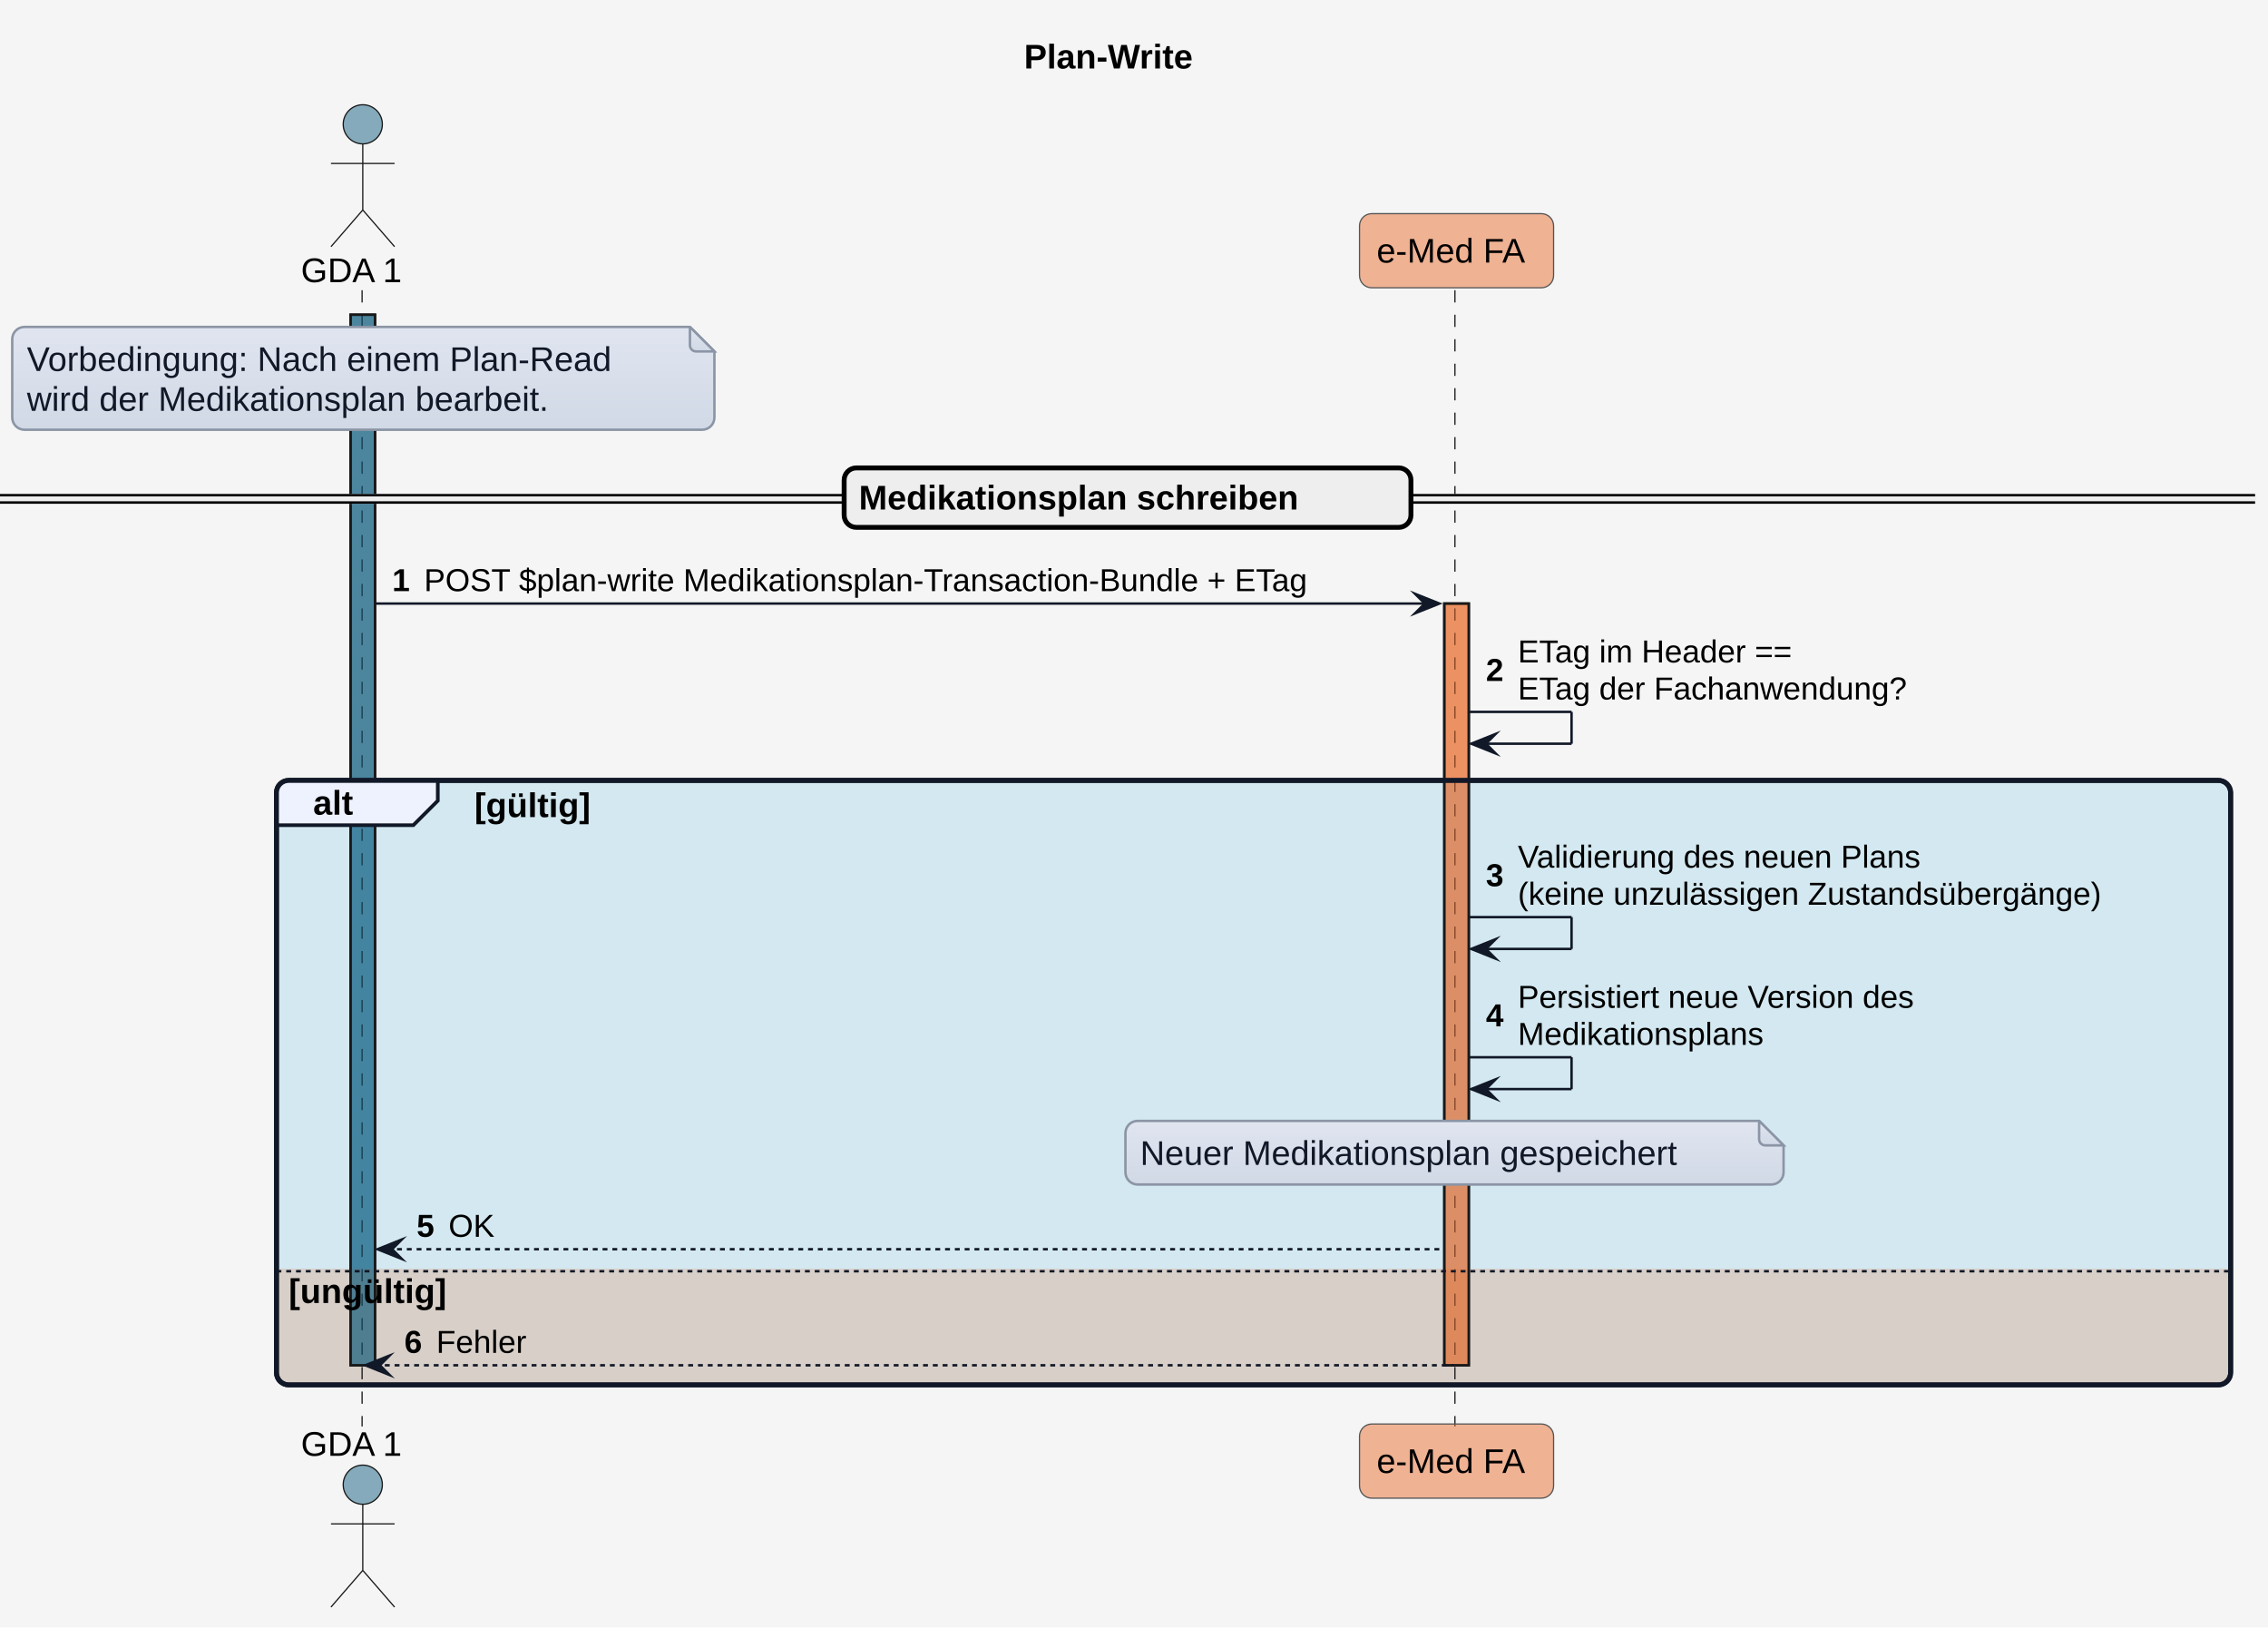
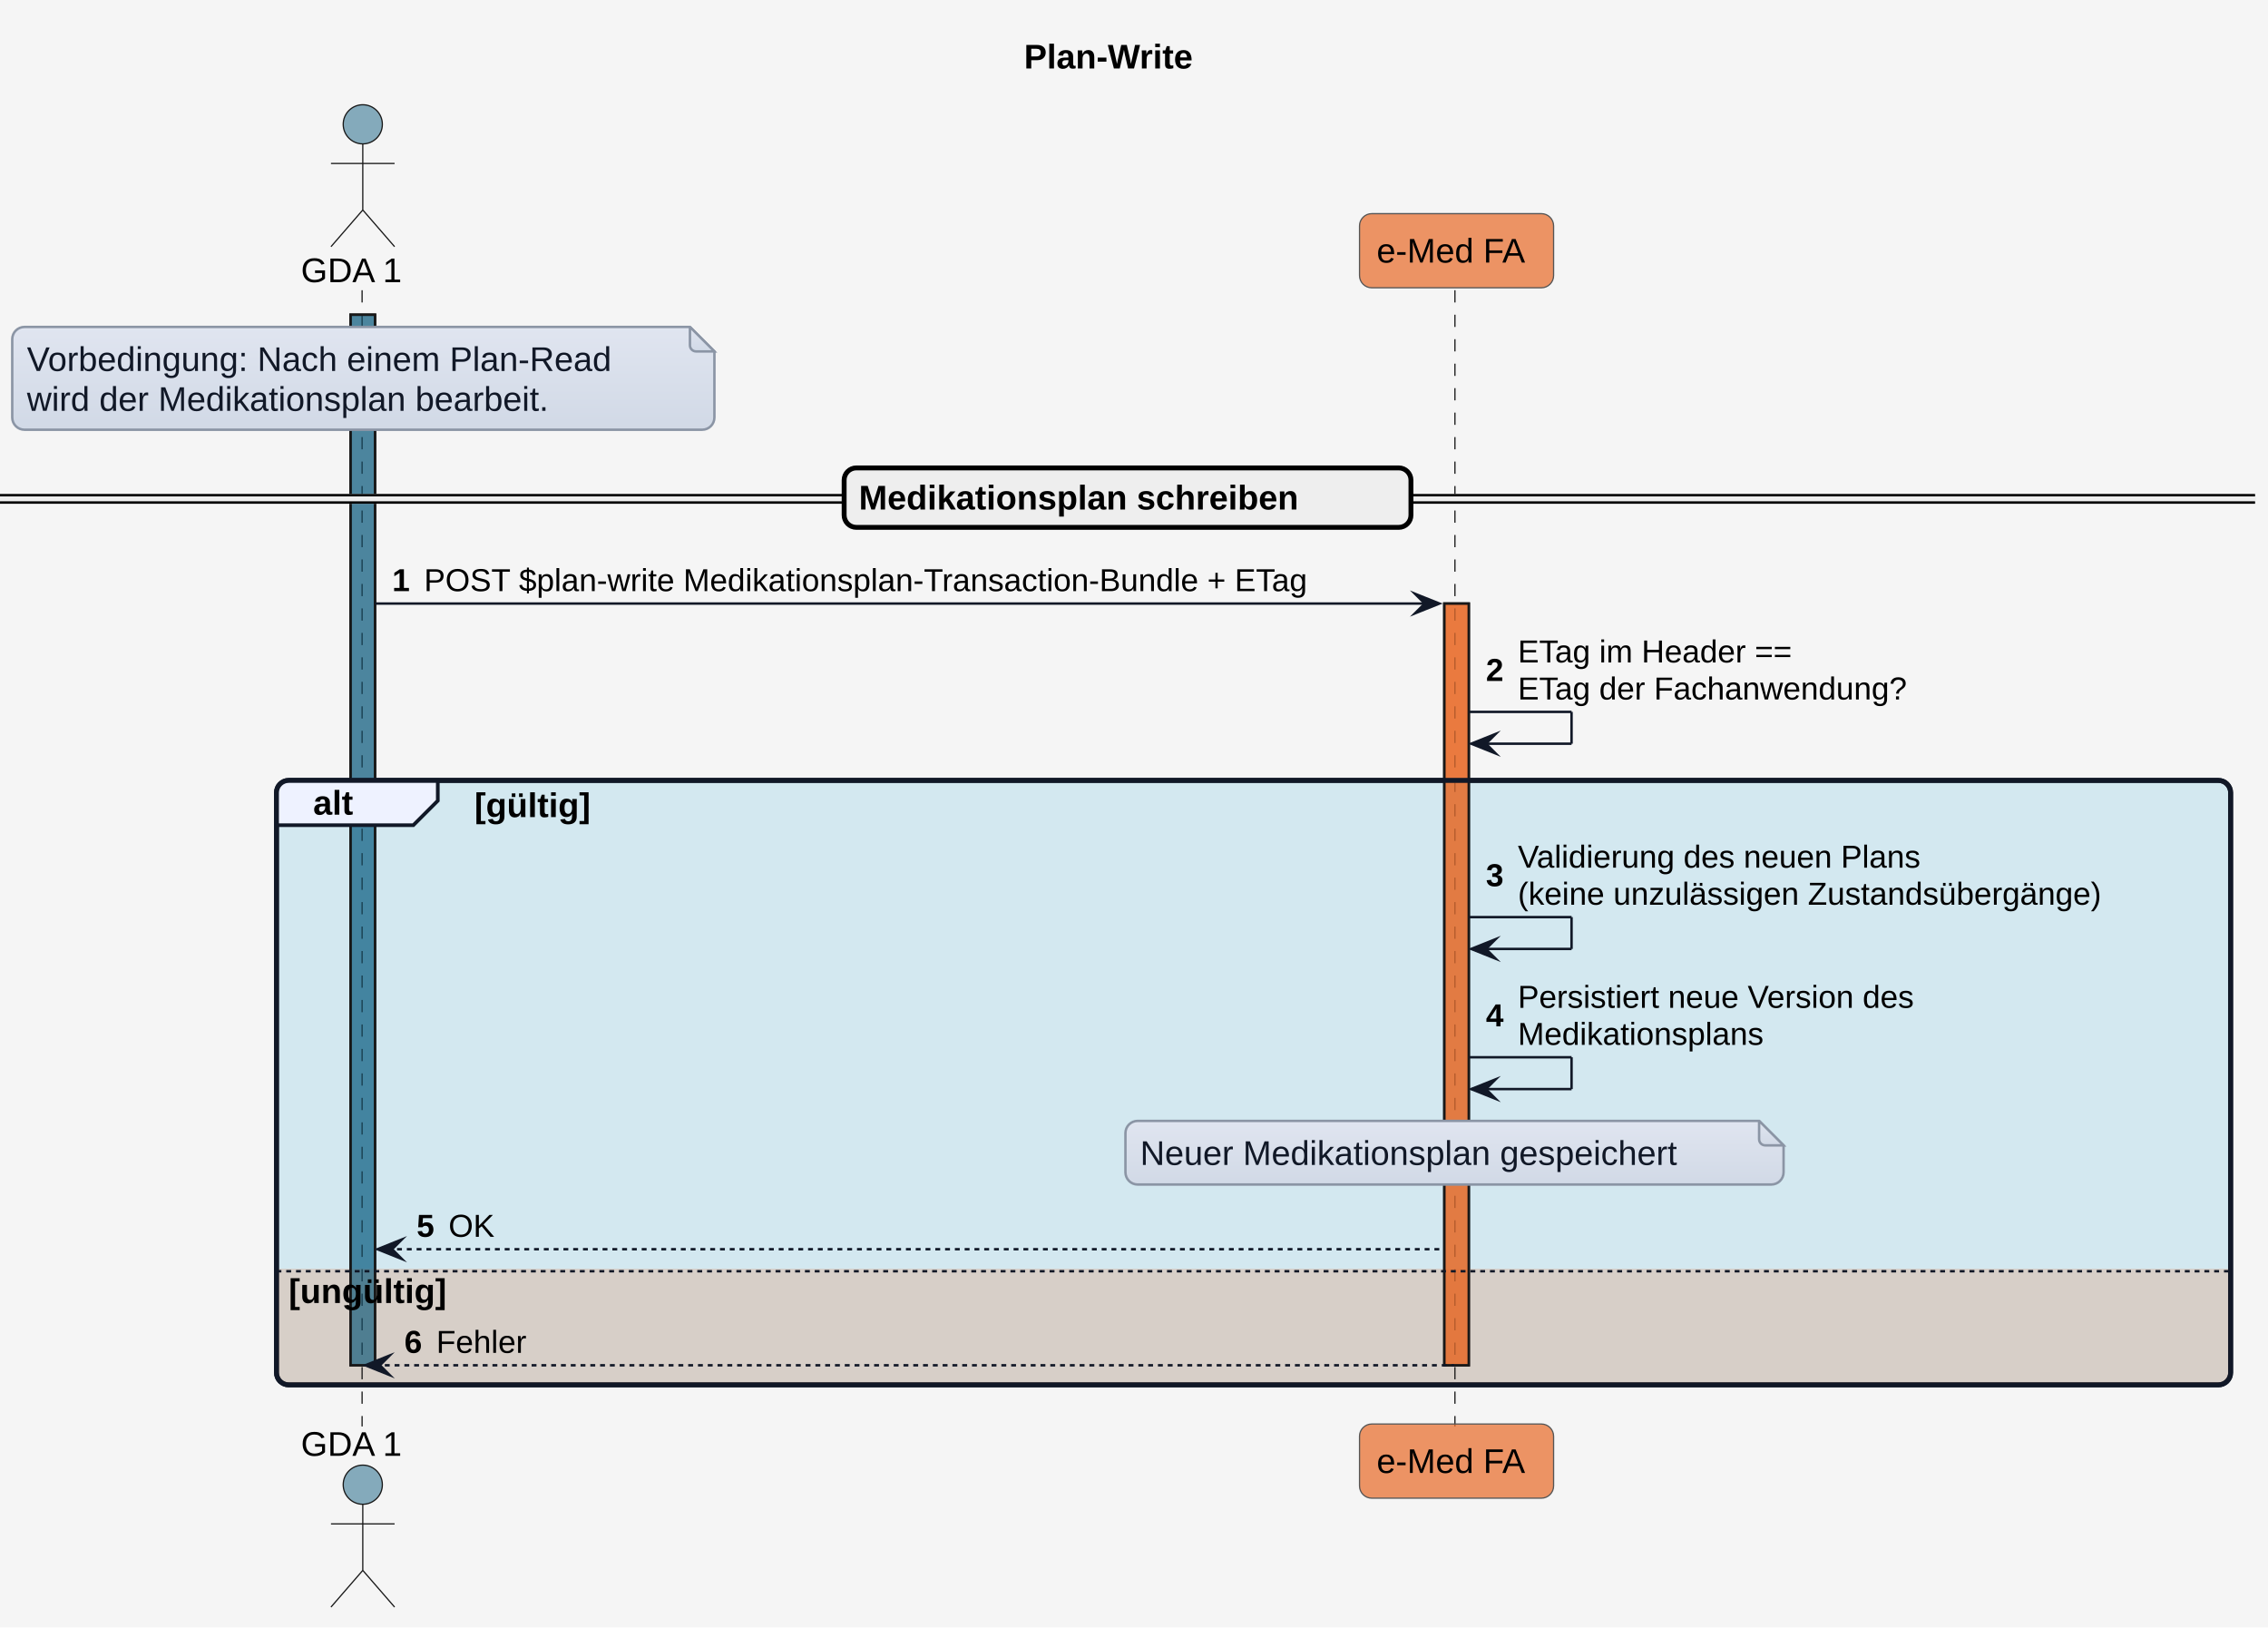
<svg xmlns="http://www.w3.org/2000/svg" version="1.1" data-diagram-type="SEQUENCE" style="width:927px;height:665px;background:#F5F5F5;" width="927px" height="665px" viewBox="0 0 927 665" zoomAndPan="magnify" preserveAspectRatio="none" contentStyleType="text/css">
  <defs>
-     <linearGradient x1="50%" y1="0%" x2="50%" y2="100%" id="g3huhdfxkqn6n0">
+     <linearGradient x1="50%" y1="0%" x2="50%" y2="100%" id="g9jaah9v5zywl0">
      <stop stop-color="#E0E5F0" offset="0%" />
      <stop stop-color="#D1D9E6" offset="100%" />
    </linearGradient>
  </defs>
  <g>
    <rect x="0" y="0" width="927" height="665" fill="#F5F5F5" style="stroke:none;stroke-width:1;" />
    <g class="title" data-source-line="1">
      <text x="418.553" y="27.995" fill="#000000" font-size="14" lengthAdjust="spacing" textLength="83.617" font-weight="700" font-family="'Arial'">Plan-Write</text>
    </g>
    <g>
      <rect x="143.282" y="128.594" width="10" height="429.273" fill="#156082" fill-opacity="0.502" style="stroke:#181818;stroke-width:1;" />
    </g>
    <g>
-       <rect x="590.339" y="246.617" width="10" height="311.25" fill="#E97132" fill-opacity="0.502" style="stroke:#181818;stroke-width:1;" />
+       <rect x="590.339" y="246.617" width="10" height="311.25" fill="#E97232" fill-opacity="0.741" style="stroke:#181818;stroke-width:1;" />
    </g>
    <rect x="113" y="318.883" width="798.722" height="246.984" fill="#0F9ED5" fill-opacity="0.145" style="stroke:#111827;stroke-width:2;" rx="5" ry="5" />
    <path d="M113,518.438 L911.722,518.438 L911.722,560.867 A5,5 0 0 1 906.722,565.867 L118,565.867 A5,5 0 0 1 113,560.867 L113,518.438" style="stroke:none;stroke-width:1;" fill="#E97132" fill-opacity="0.208" />
    <g class="participant-lifeline" data-qualified-name="GDA_1" data-entity-uid="part1" id="part1-lifeline" data-source-line="52">
      <g>
        <rect x="144.282" y="118.594" width="8" height="464.273" fill="#000000" fill-opacity="0" />
        <line x1="148" y1="118.594" x2="148" y2="582.867" style="stroke:#181818;stroke-width:0.5;stroke-dasharray:5,5;" />
      </g>
    </g>
    <g class="participant-lifeline" data-qualified-name="eMed_FA" data-entity-uid="part2" id="part2-lifeline" data-source-line="53">
      <g>
        <rect x="591.339" y="118.594" width="8" height="464.273" fill="#000000" fill-opacity="0" />
        <line x1="594.677" y1="118.594" x2="594.677" y2="582.867" style="stroke:#181818;stroke-width:0.5;stroke-dasharray:5,5;" />
      </g>
    </g>
    <g class="participant participant-head" data-qualified-name="GDA_1" data-entity-uid="part1" id="part1-head" data-source-line="52">
      <text x="123" y="115.292" fill="#000000" font-size="14" lengthAdjust="spacing" textLength="44.563" font-family="'Arial'">GDA 1</text>
      <ellipse cx="148.282" cy="50.797" rx="8" ry="8" fill="#156082" fill-opacity="0.502" style="stroke:#181818;stroke-width:0.5;" />
      <path d="M148.282,58.797 L148.282,85.797 M135.282,66.797 L161.282,66.797 M148.282,85.797 L135.282,100.797 M148.282,85.797 L161.282,100.797" style="stroke:#181818;stroke-width:0.5;" fill="none" />
    </g>
    <g class="participant participant-tail" data-qualified-name="GDA_1" data-entity-uid="part1" id="part1-tail" data-source-line="52">
      <text x="123" y="594.862" fill="#000000" font-size="14" lengthAdjust="spacing" textLength="44.563" font-family="'Arial'">GDA 1</text>
      <ellipse cx="148.282" cy="606.664" rx="8" ry="8" fill="#156082" fill-opacity="0.502" style="stroke:#181818;stroke-width:0.5;" />
      <path d="M148.282,614.664 L148.282,641.664 M135.282,622.664 L161.282,622.664 M148.282,641.664 L135.282,656.664 M148.282,641.664 L161.282,656.664" style="stroke:#181818;stroke-width:0.5;" fill="none" />
    </g>
    <g class="participant participant-head" data-qualified-name="eMed_FA" data-entity-uid="part2" id="part2-head" data-source-line="53">
-       <rect x="555.677" y="87.297" width="79.324" height="30.297" fill="#E97132" fill-opacity="0.502" style="stroke:#555555;stroke-width:0.5;" rx="5" ry="5" />
+       <rect x="555.677" y="87.297" width="79.324" height="30.297" fill="#E97232" fill-opacity="0.741" style="stroke:#555555;stroke-width:0.5;" rx="5" ry="5" />
      <text x="562.677" y="107.292" fill="#000000" font-size="14" lengthAdjust="spacing" textLength="65.324" font-family="'Arial'">e-Med FA</text>
    </g>
    <g class="participant participant-tail" data-qualified-name="eMed_FA" data-entity-uid="part2" id="part2-tail" data-source-line="53">
-       <rect x="555.677" y="581.867" width="79.324" height="30.297" fill="#E97132" fill-opacity="0.502" style="stroke:#555555;stroke-width:0.5;" rx="5" ry="5" />
+       <rect x="555.677" y="581.867" width="79.324" height="30.297" fill="#E97232" fill-opacity="0.741" style="stroke:#555555;stroke-width:0.5;" rx="5" ry="5" />
      <text x="562.677" y="601.862" fill="#000000" font-size="14" lengthAdjust="spacing" textLength="65.324" font-family="'Arial'">e-Med FA</text>
    </g>
    <g>
      <rect x="143.282" y="128.594" width="10" height="429.273" fill="#156082" fill-opacity="0.502" style="stroke:#181818;stroke-width:1;" />
    </g>
    <g>
-       <rect x="590.339" y="246.617" width="10" height="311.25" fill="#E97132" fill-opacity="0.502" style="stroke:#181818;stroke-width:1;" />
+       <rect x="590.339" y="246.617" width="10" height="311.25" fill="#E97232" fill-opacity="0.741" style="stroke:#181818;stroke-width:1;" />
    </g>
-     <path d="M5,138.594 L5,170.594 A5,5 0 0 0 10,175.594 L287,175.594 A5,5 0 0 0 292,170.594 L292,143.594 L282,133.594 L10,133.594 A5,5 0 0 0 5,138.594" style="stroke:#8B95A5;stroke-width:1;" fill="url(#g3huhdfxkqn6n0)" />
-     <path d="M282,133.594 L282,141.094 A2.5,2.5 0 0 0 284.5,143.594 L292,143.594 L282,133.594" style="stroke:#8B95A5;stroke-width:1;" fill="url(#g3huhdfxkqn6n0)" />
+     <path d="M5,138.594 L5,170.594 A5,5 0 0 0 10,175.594 L287,175.594 A5,5 0 0 0 292,170.594 L292,143.594 L282,133.594 L10,133.594 A5,5 0 0 0 5,138.594" style="stroke:#8B95A5;stroke-width:1;" fill="url(#g9jaah9v5zywl0)" />
+     <path d="M282,133.594 L282,141.094 A2.5,2.5 0 0 0 284.5,143.594 L292,143.594 L282,133.594" style="stroke:#8B95A5;stroke-width:1;" fill="url(#g9jaah9v5zywl0)" />
    <text x="11" y="151.589" fill="#111827" font-size="14" lengthAdjust="spacing" textLength="266.526" font-family="'Arial'">Vorbedingung: Nach einem Plan-Read</text>
    <text x="11" y="167.886" fill="#111827" font-size="14" lengthAdjust="spacing" textLength="244.248" font-family="'Arial'">wird der Medikationsplan bearbeit.</text>
    <rect x="0" y="202.336" width="921.722" height="3" fill="#EEEEEE" style="stroke:#EEEEEE;stroke-width:1;" rx="5" ry="5" />
    <line x1="0" y1="202.336" x2="921.722" y2="202.336" style="stroke:#000000;stroke-width:1;" />
    <line x1="0" y1="205.336" x2="921.722" y2="205.336" style="stroke:#000000;stroke-width:1;" />
    <rect x="345.023" y="191.188" width="231.677" height="24.297" fill="#EEEEEE" style="stroke:#000000;stroke-width:2;" rx="5" ry="5" />
    <text x="351.023" y="208.183" fill="#000000" font-size="14" lengthAdjust="spacing" textLength="212.803" font-weight="700" font-family="'Arial'">Medikationsplan schreiben</text>
    <g class="message" data-entity-1="part1" data-entity-2="part2" id="msg1" data-source-line="67">
      <polygon points="578.339,242.617,588.339,246.617,578.339,250.617,582.339,246.617" fill="#111827" style="stroke:#111827;stroke-width:1;stroke-linejoin:miter;stroke-miterlimit:10;" />
      <line x1="153.282" y1="246.617" x2="584.339" y2="246.617" style="stroke:#111827;stroke-width:1;" />
      <text x="160.282" y="241.551" fill="#000000" font-size="13" lengthAdjust="spacing" textLength="9.045" font-weight="700" font-family="'Arial'">1</text>
      <text x="173.327" y="241.551" fill="#000000" font-size="13" lengthAdjust="spacing" textLength="405.012" font-family="'Arial'">POST $plan-write Medikationsplan-Transaction-Bundle + ETag</text>
    </g>
    <g class="message" data-entity-1="part2" data-entity-2="part2" id="msg2" data-source-line="70">
      <line x1="600.339" y1="290.883" x2="642.339" y2="290.883" style="stroke:#111827;stroke-width:1;" />
      <line x1="642.339" y1="290.883" x2="642.339" y2="303.883" style="stroke:#111827;stroke-width:1;" />
      <line x1="601.339" y1="303.883" x2="642.339" y2="303.883" style="stroke:#111827;stroke-width:1;" />
      <polygon points="611.339,299.883,601.339,303.883,611.339,307.883,607.339,303.883" fill="#111827" style="stroke:#111827;stroke-width:1;stroke-linejoin:miter;stroke-miterlimit:10;" />
      <text x="607.339" y="278.25" fill="#000000" font-size="13" lengthAdjust="spacing" textLength="9.045" font-weight="700" font-family="'Arial'">2</text>
      <text x="620.385" y="270.684" fill="#000000" font-size="13" lengthAdjust="spacing" textLength="130.165" font-family="'Arial'">ETag im Header ==</text>
      <text x="620.385" y="285.817" fill="#000000" font-size="13" lengthAdjust="spacing" textLength="176.02" font-family="'Arial'">ETag der Fachanwendung?</text>
    </g>
    <path d="M118,318.883 L178.939,318.883 L178.939,327.18 L168.939,337.18 L113,337.18 L113,323.883 A5,5 0 0 1 118,318.883" style="stroke:#111827;stroke-width:1.5;" fill="#EEF2FF" />
    <rect x="113" y="318.883" width="798.722" height="246.984" fill="none" style="stroke:#111827;stroke-width:2;" rx="5" ry="5" />
    <text x="128" y="332.878" fill="#000000" font-size="14" lengthAdjust="spacing" textLength="20.939" font-weight="700" font-family="'Arial'">alt</text>
    <text x="193.939" y="333.878" fill="#000000" font-size="14" lengthAdjust="spacing" textLength="59.097" font-weight="700" font-family="'Arial'">[gültig]</text>
    <g class="message" data-entity-1="part2" data-entity-2="part2" id="msg3" data-source-line="73">
      <line x1="600.339" y1="374.742" x2="642.339" y2="374.742" style="stroke:#111827;stroke-width:1;" />
      <line x1="642.339" y1="374.742" x2="642.339" y2="387.742" style="stroke:#111827;stroke-width:1;" />
      <line x1="601.339" y1="387.742" x2="642.339" y2="387.742" style="stroke:#111827;stroke-width:1;" />
      <polygon points="611.339,383.742,601.339,387.742,611.339,391.742,607.339,387.742" fill="#111827" style="stroke:#111827;stroke-width:1;stroke-linejoin:miter;stroke-miterlimit:10;" />
      <text x="607.339" y="362.11" fill="#000000" font-size="13" lengthAdjust="spacing" textLength="9.045" font-weight="700" font-family="'Arial'">3</text>
      <text x="620.385" y="354.543" fill="#000000" font-size="13" lengthAdjust="spacing" textLength="184.583" font-family="'Arial'">Validierung des neuen Plans</text>
      <text x="620.385" y="369.676" fill="#000000" font-size="13" lengthAdjust="spacing" textLength="269.337" font-family="'Arial'">(keine unzulässigen Zustandsübergänge)</text>
    </g>
    <g class="message" data-entity-1="part2" data-entity-2="part2" id="msg4" data-source-line="74">
      <line x1="600.339" y1="432.008" x2="642.339" y2="432.008" style="stroke:#111827;stroke-width:1;" />
      <line x1="642.339" y1="432.008" x2="642.339" y2="445.008" style="stroke:#111827;stroke-width:1;" />
      <line x1="601.339" y1="445.008" x2="642.339" y2="445.008" style="stroke:#111827;stroke-width:1;" />
      <polygon points="611.339,441.008,601.339,445.008,611.339,449.008,607.339,445.008" fill="#111827" style="stroke:#111827;stroke-width:1;stroke-linejoin:miter;stroke-miterlimit:10;" />
      <text x="607.339" y="419.375" fill="#000000" font-size="13" lengthAdjust="spacing" textLength="9.045" font-weight="700" font-family="'Arial'">4</text>
      <text x="620.385" y="411.809" fill="#000000" font-size="13" lengthAdjust="spacing" textLength="182.197" font-family="'Arial'">Persistiert neue Version des</text>
      <text x="620.385" y="426.942" fill="#000000" font-size="13" lengthAdjust="spacing" textLength="113.09" font-family="'Arial'">Medikationsplans</text>
    </g>
-     <path d="M460,463.008 L460,479.008 A5,5 0 0 0 465,484.008 L724,484.008 A5,5 0 0 0 729,479.008 L729,468.008 L719,458.008 L465,458.008 A5,5 0 0 0 460,463.008" style="stroke:#8B95A5;stroke-width:1;" fill="url(#g3huhdfxkqn6n0)" />
-     <path d="M719,458.008 L719,465.508 A2.5,2.5 0 0 0 721.5,468.008 L729,468.008 L719,458.008" style="stroke:#8B95A5;stroke-width:1;" fill="url(#g3huhdfxkqn6n0)" />
+     <path d="M460,463.008 L460,479.008 A5,5 0 0 0 465,484.008 L724,484.008 A5,5 0 0 0 729,479.008 L729,468.008 L719,458.008 L465,458.008 A5,5 0 0 0 460,463.008" style="stroke:#8B95A5;stroke-width:1;" fill="url(#g9jaah9v5zywl0)" />
+     <path d="M719,458.008 L719,465.508 A2.5,2.5 0 0 0 721.5,468.008 L729,468.008 L719,458.008" style="stroke:#8B95A5;stroke-width:1;" fill="url(#g9jaah9v5zywl0)" />
    <text x="466" y="476.003" fill="#111827" font-size="14" lengthAdjust="spacing" textLength="248.336" font-family="'Arial'">Neuer Medikationsplan gespeichert</text>
    <g class="message" data-entity-1="part2" data-entity-2="part1" id="msg5" data-source-line="80">
      <polygon points="164.282,506.438,154.282,510.438,164.282,514.438,160.282,510.438" fill="#111827" style="stroke:#111827;stroke-width:1;stroke-linejoin:miter;stroke-miterlimit:10;" />
      <line x1="158.282" y1="510.438" x2="589.339" y2="510.438" style="stroke:#111827;stroke-width:1;stroke-dasharray:2,2;" />
      <text x="170.282" y="505.372" fill="#000000" font-size="13" lengthAdjust="spacing" textLength="9.045" font-weight="700" font-family="'Arial'">5</text>
      <text x="183.327" y="505.372" fill="#000000" font-size="13" lengthAdjust="spacing" textLength="18.757" font-family="'Arial'">OK</text>
    </g>
    <line x1="113" y1="519.438" x2="911.722" y2="519.438" style="stroke:#111827;stroke-width:1;stroke-dasharray:2,2;" />
    <text x="118" y="532.433" fill="#000000" font-size="14" lengthAdjust="spacing" textLength="79.03" font-weight="700" font-family="'Arial'">[ungültig]</text>
    <g class="message" data-entity-1="part2" data-entity-2="part1" id="msg6" data-source-line="84">
      <polygon points="159.282,553.867,149.282,557.867,159.282,561.867,155.282,557.867" fill="#111827" style="stroke:#111827;stroke-width:1;stroke-linejoin:miter;stroke-miterlimit:10;" />
      <line x1="153.282" y1="557.867" x2="594.339" y2="557.867" style="stroke:#111827;stroke-width:1;stroke-dasharray:2,2;" />
      <text x="165.282" y="552.801" fill="#000000" font-size="13" lengthAdjust="spacing" textLength="9.045" font-weight="700" font-family="'Arial'">6</text>
      <text x="178.327" y="552.801" fill="#000000" font-size="13" lengthAdjust="spacing" textLength="40.669" font-family="'Arial'">Fehler</text>
    </g>
  </g>
</svg>
